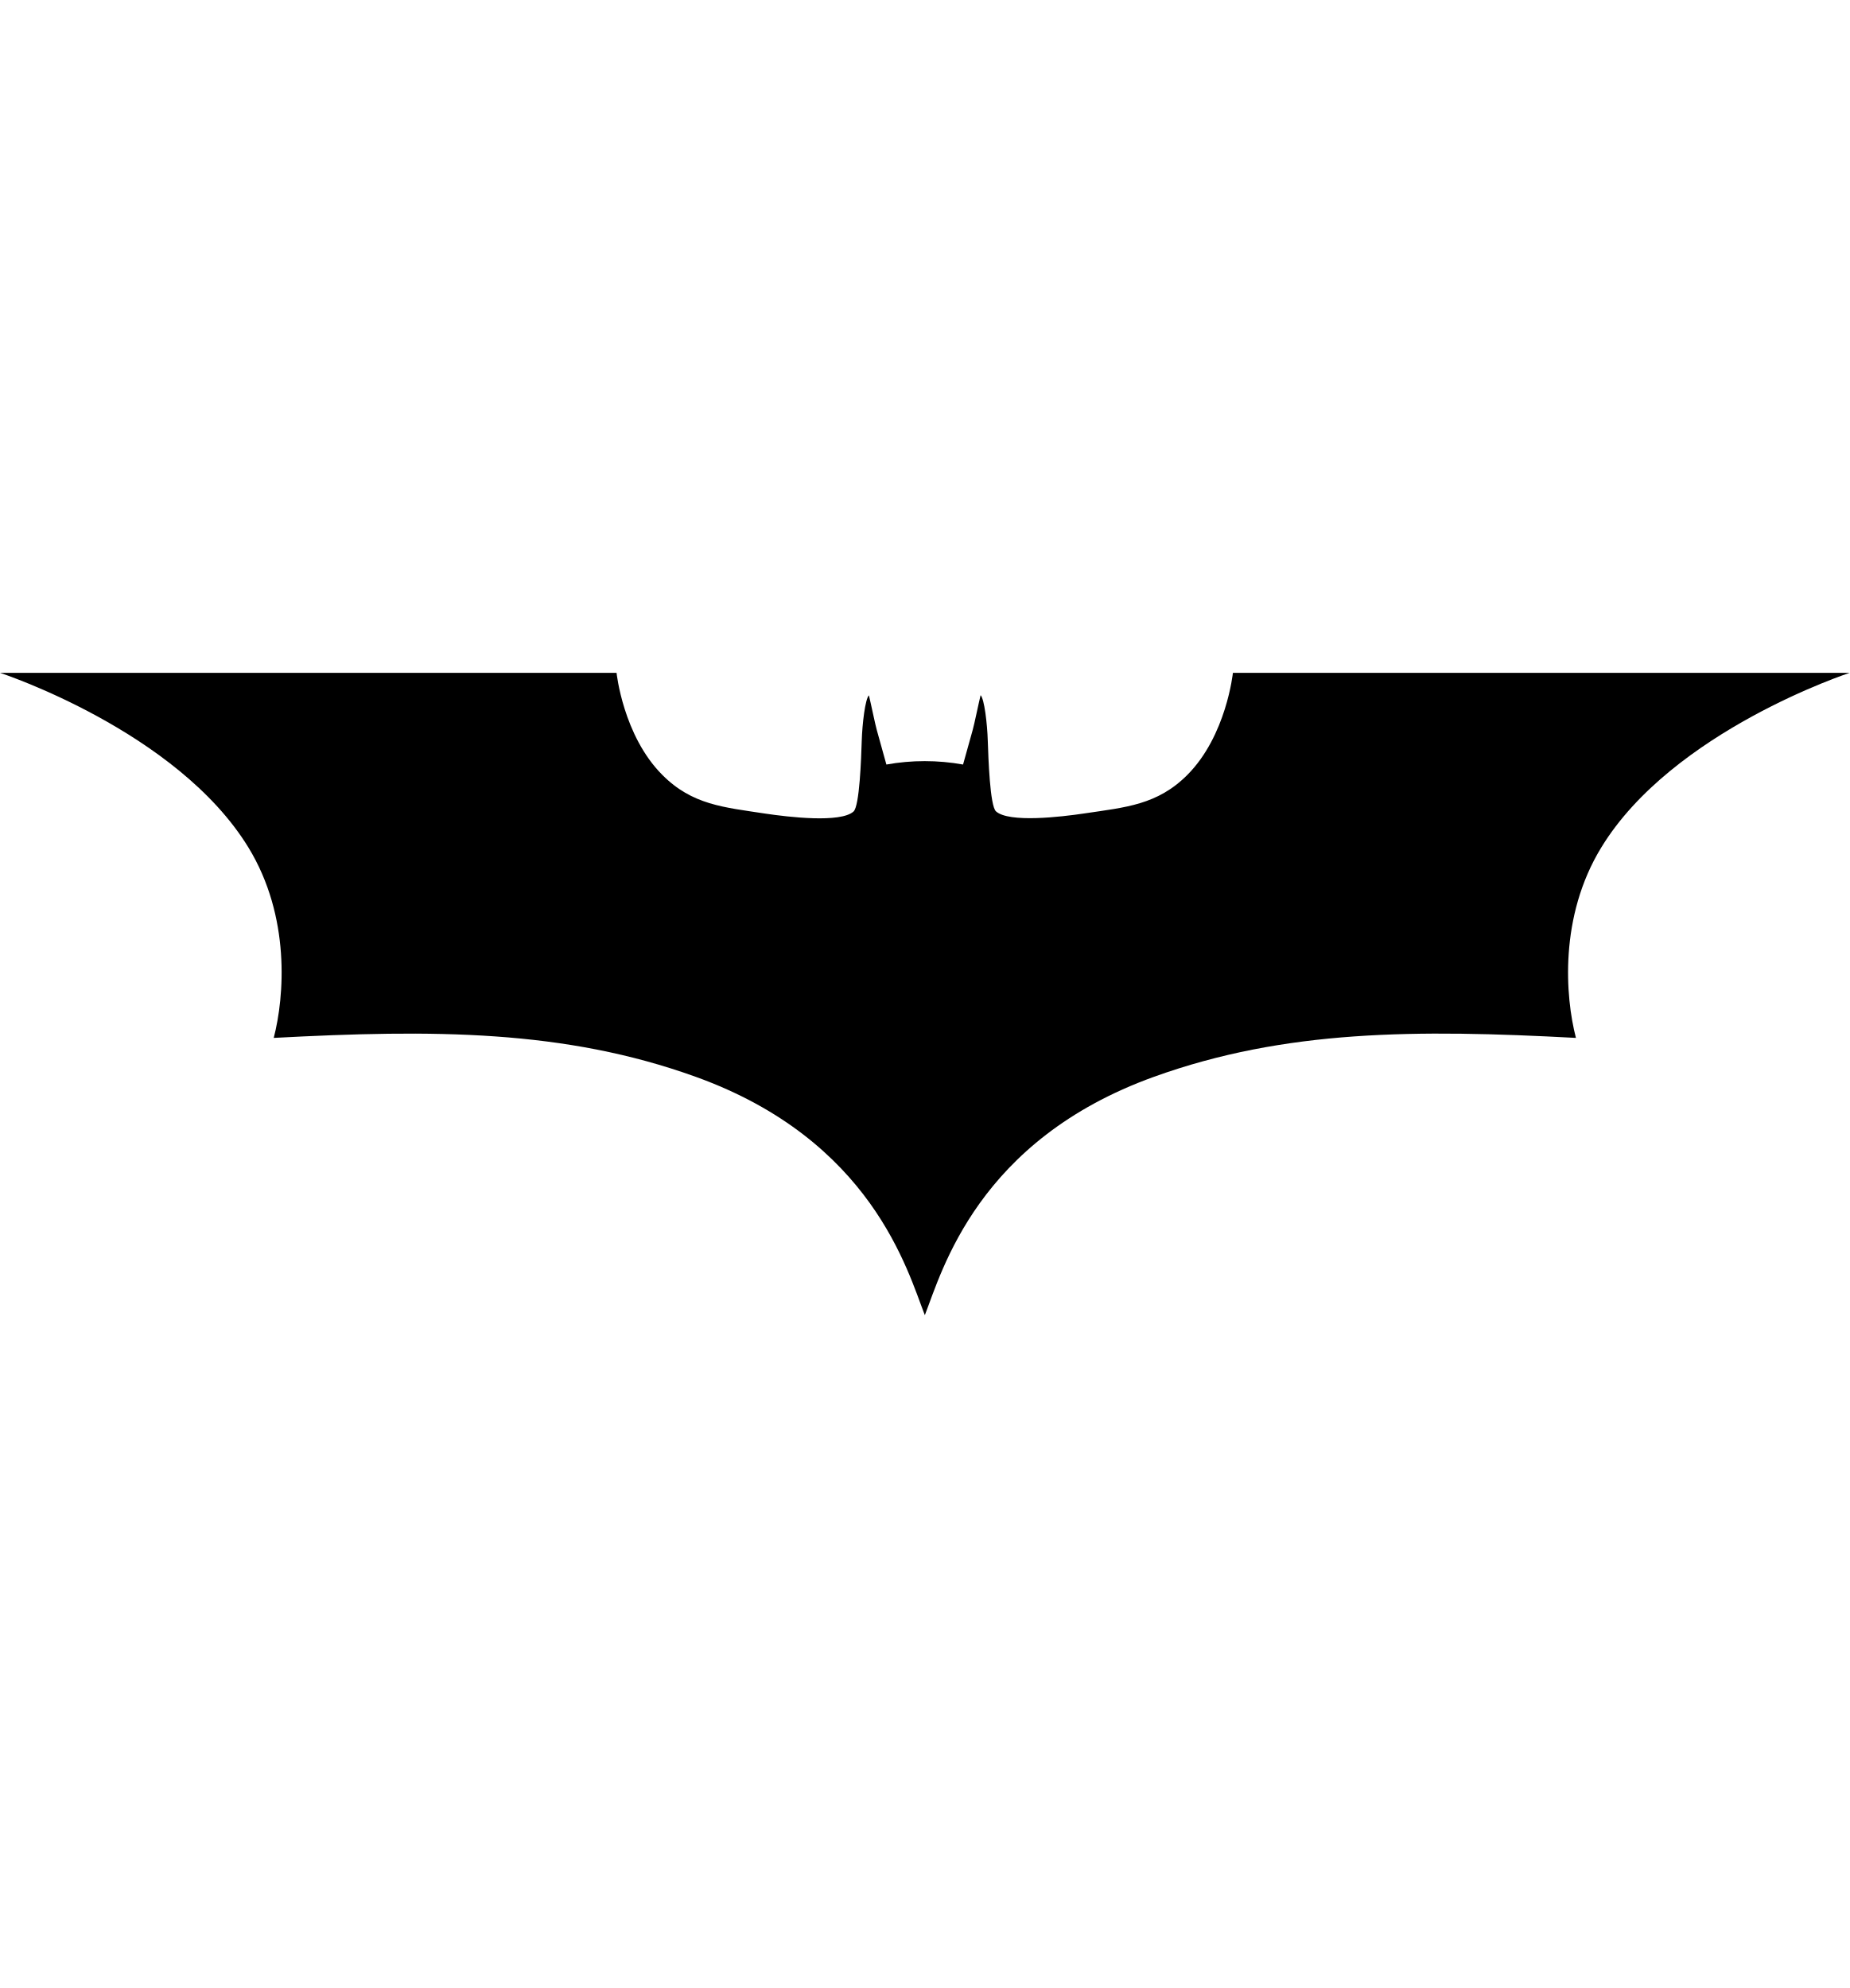
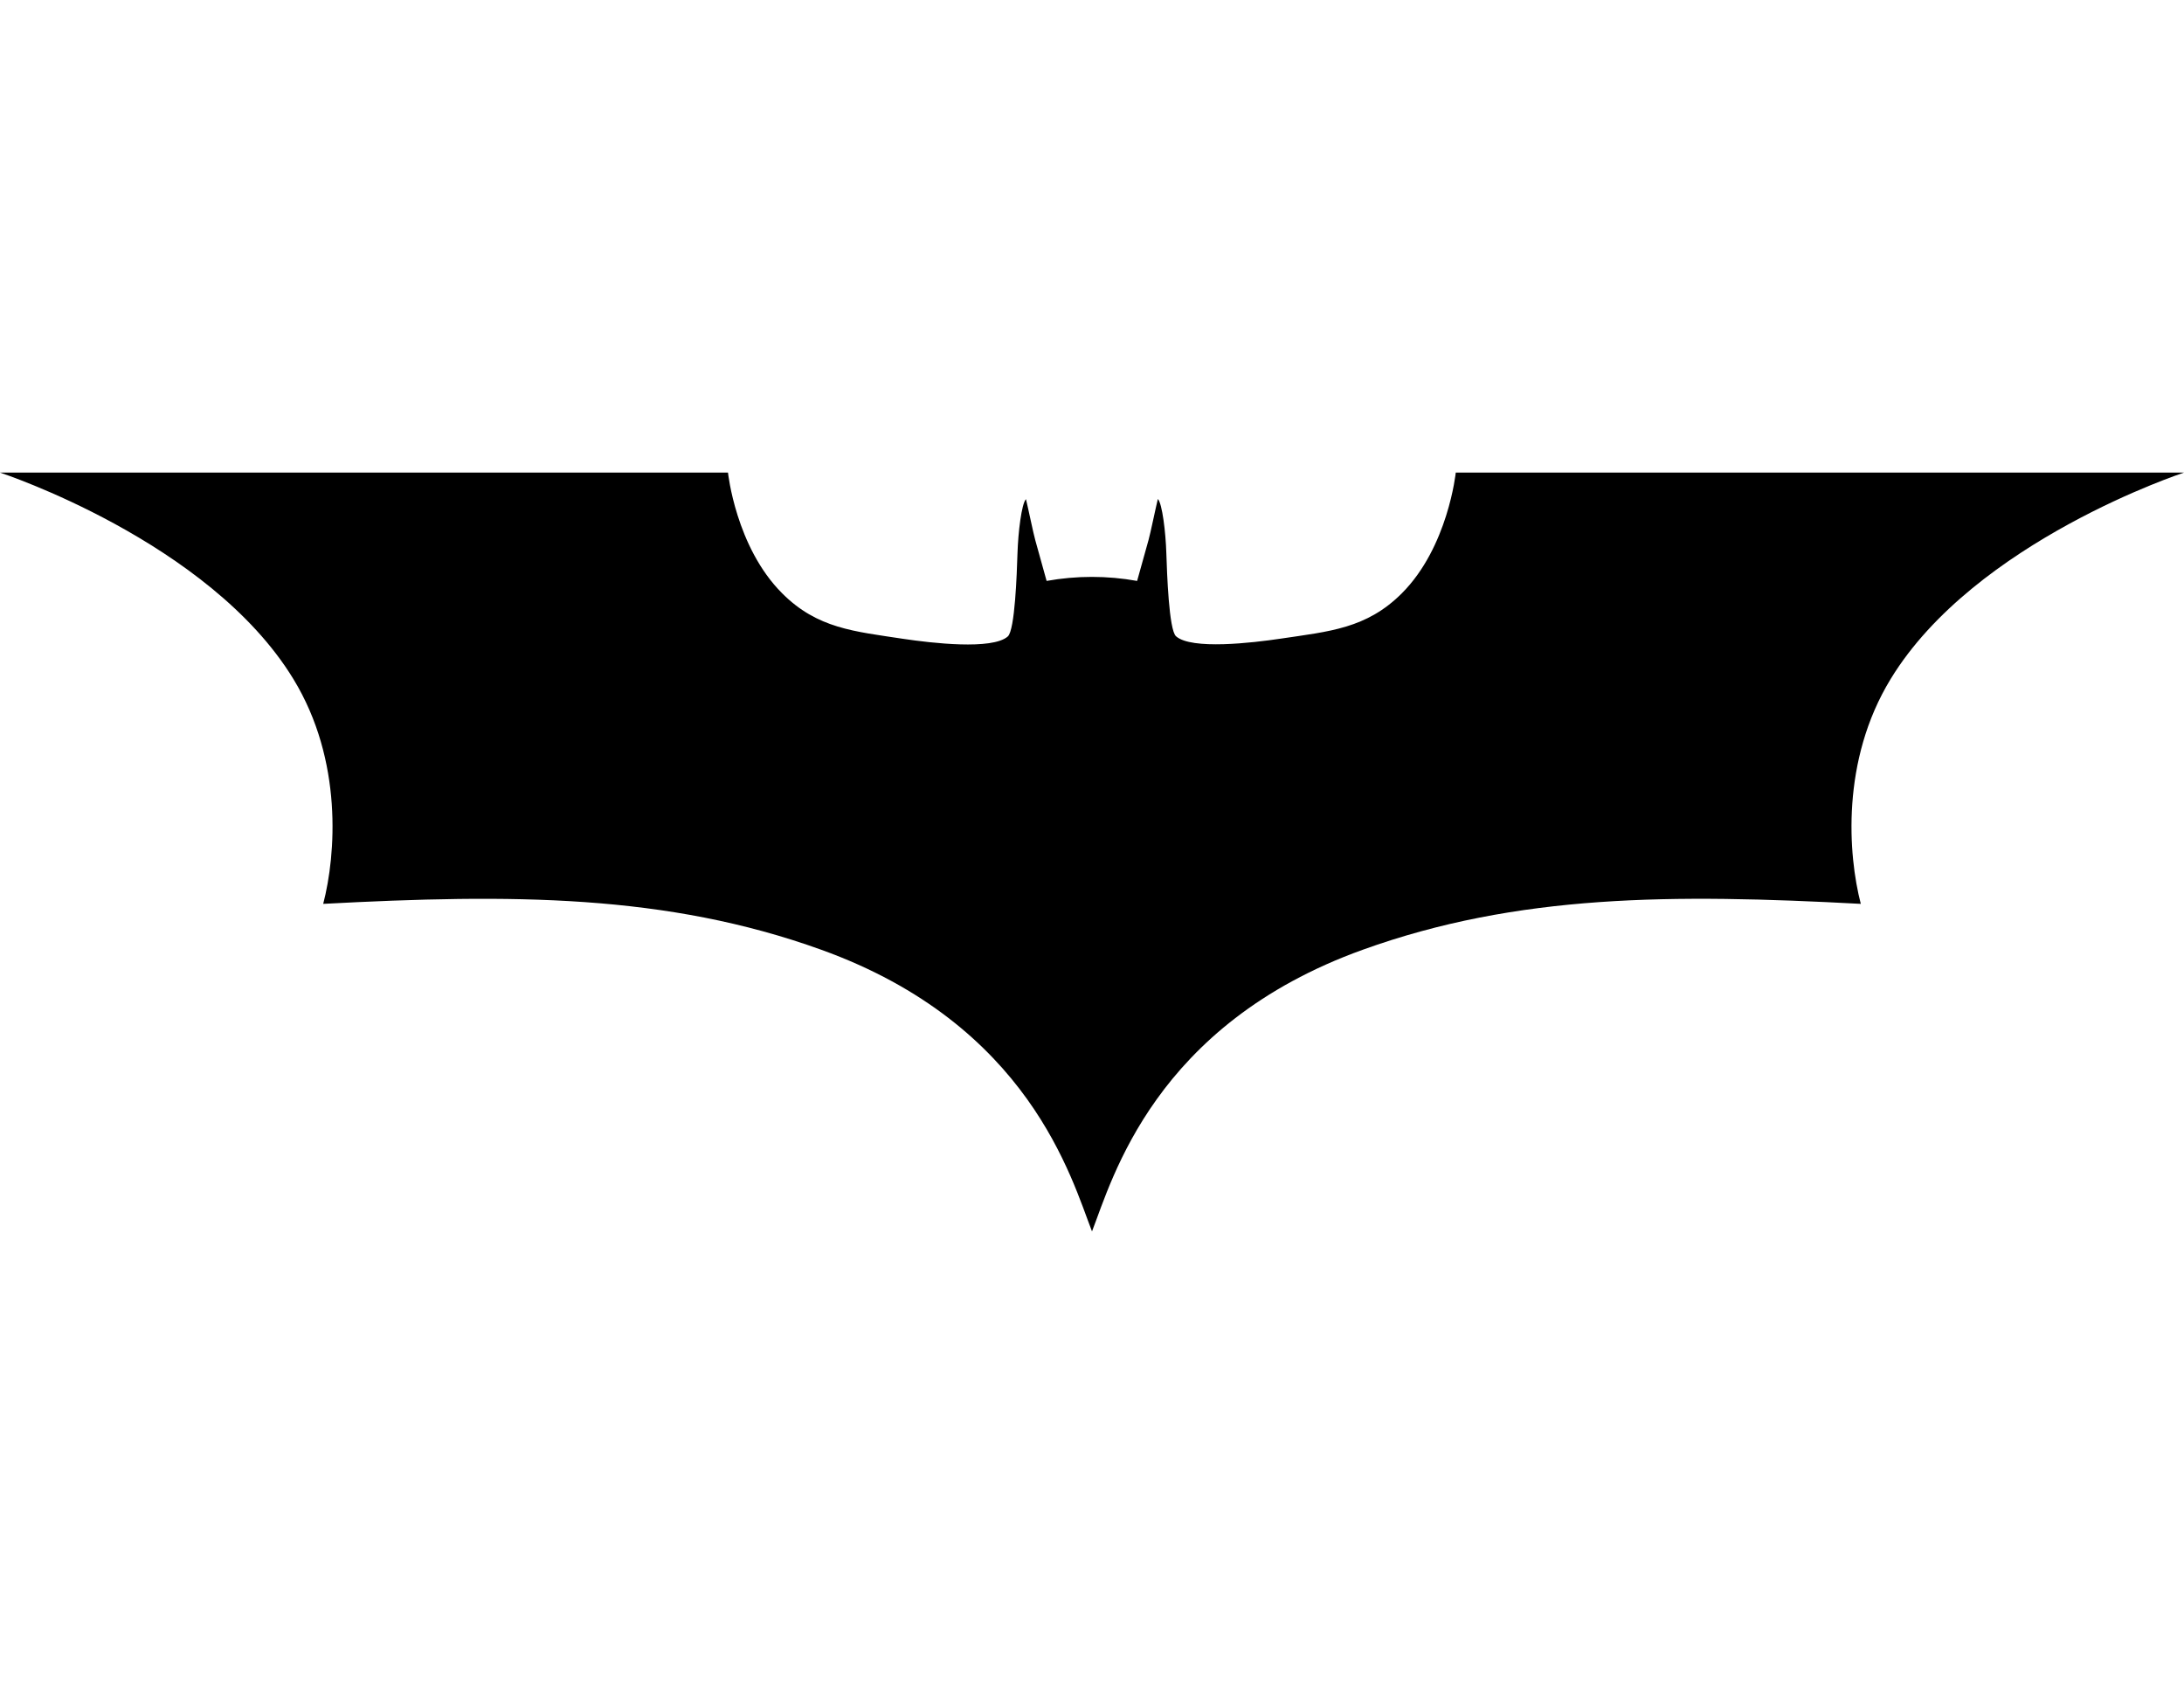
- <svg xmlns="http://www.w3.org/2000/svg" height="86" width="80" viewBox="0 0 726 252.17">
+ <svg xmlns="http://www.w3.org/2000/svg" width="50px" height="39px" viewBox="0 0 726 252.17">
  <path d="M483.92 0S481.38 24.71 466 40.11c-11.74 11.74-24.09 12.66-40.26 15.07-9.42 1.41-29.7 3.77-34.81-.79-2.37-2.11-3-21-3.22-27.62-.21-6.92-1.36-16.52-2.82-18-.75 3.06-2.49 11.53-3.09 13.61S378.49 34.3 378 36a85.13 85.13 0 0 0-30.09 0c-.46-1.67-3.17-11.48-3.77-13.56s-2.34-10.55-3.09-13.61c-1.45 1.45-2.61 11.05-2.82 18-.21 6.67-.84 25.51-3.22 27.62-5.11 4.56-25.38 2.2-34.8.79-16.16-2.47-28.51-3.39-40.21-15.13C244.57 24.71 242 0 242 0H0s69.52 22.74 97.52 68.59c16.56 27.11 14.14 58.49 9.92 74.73C170 140 221.46 140 273 158.57c69.23 24.93 83.2 76.19 90 93.6 6.77-17.41 20.75-68.67 90-93.6 51.54-18.56 103-18.59 165.56-15.25-4.21-16.24-6.63-47.62 9.93-74.73C656.43 22.74 726 0 726 0z" />
</svg>
